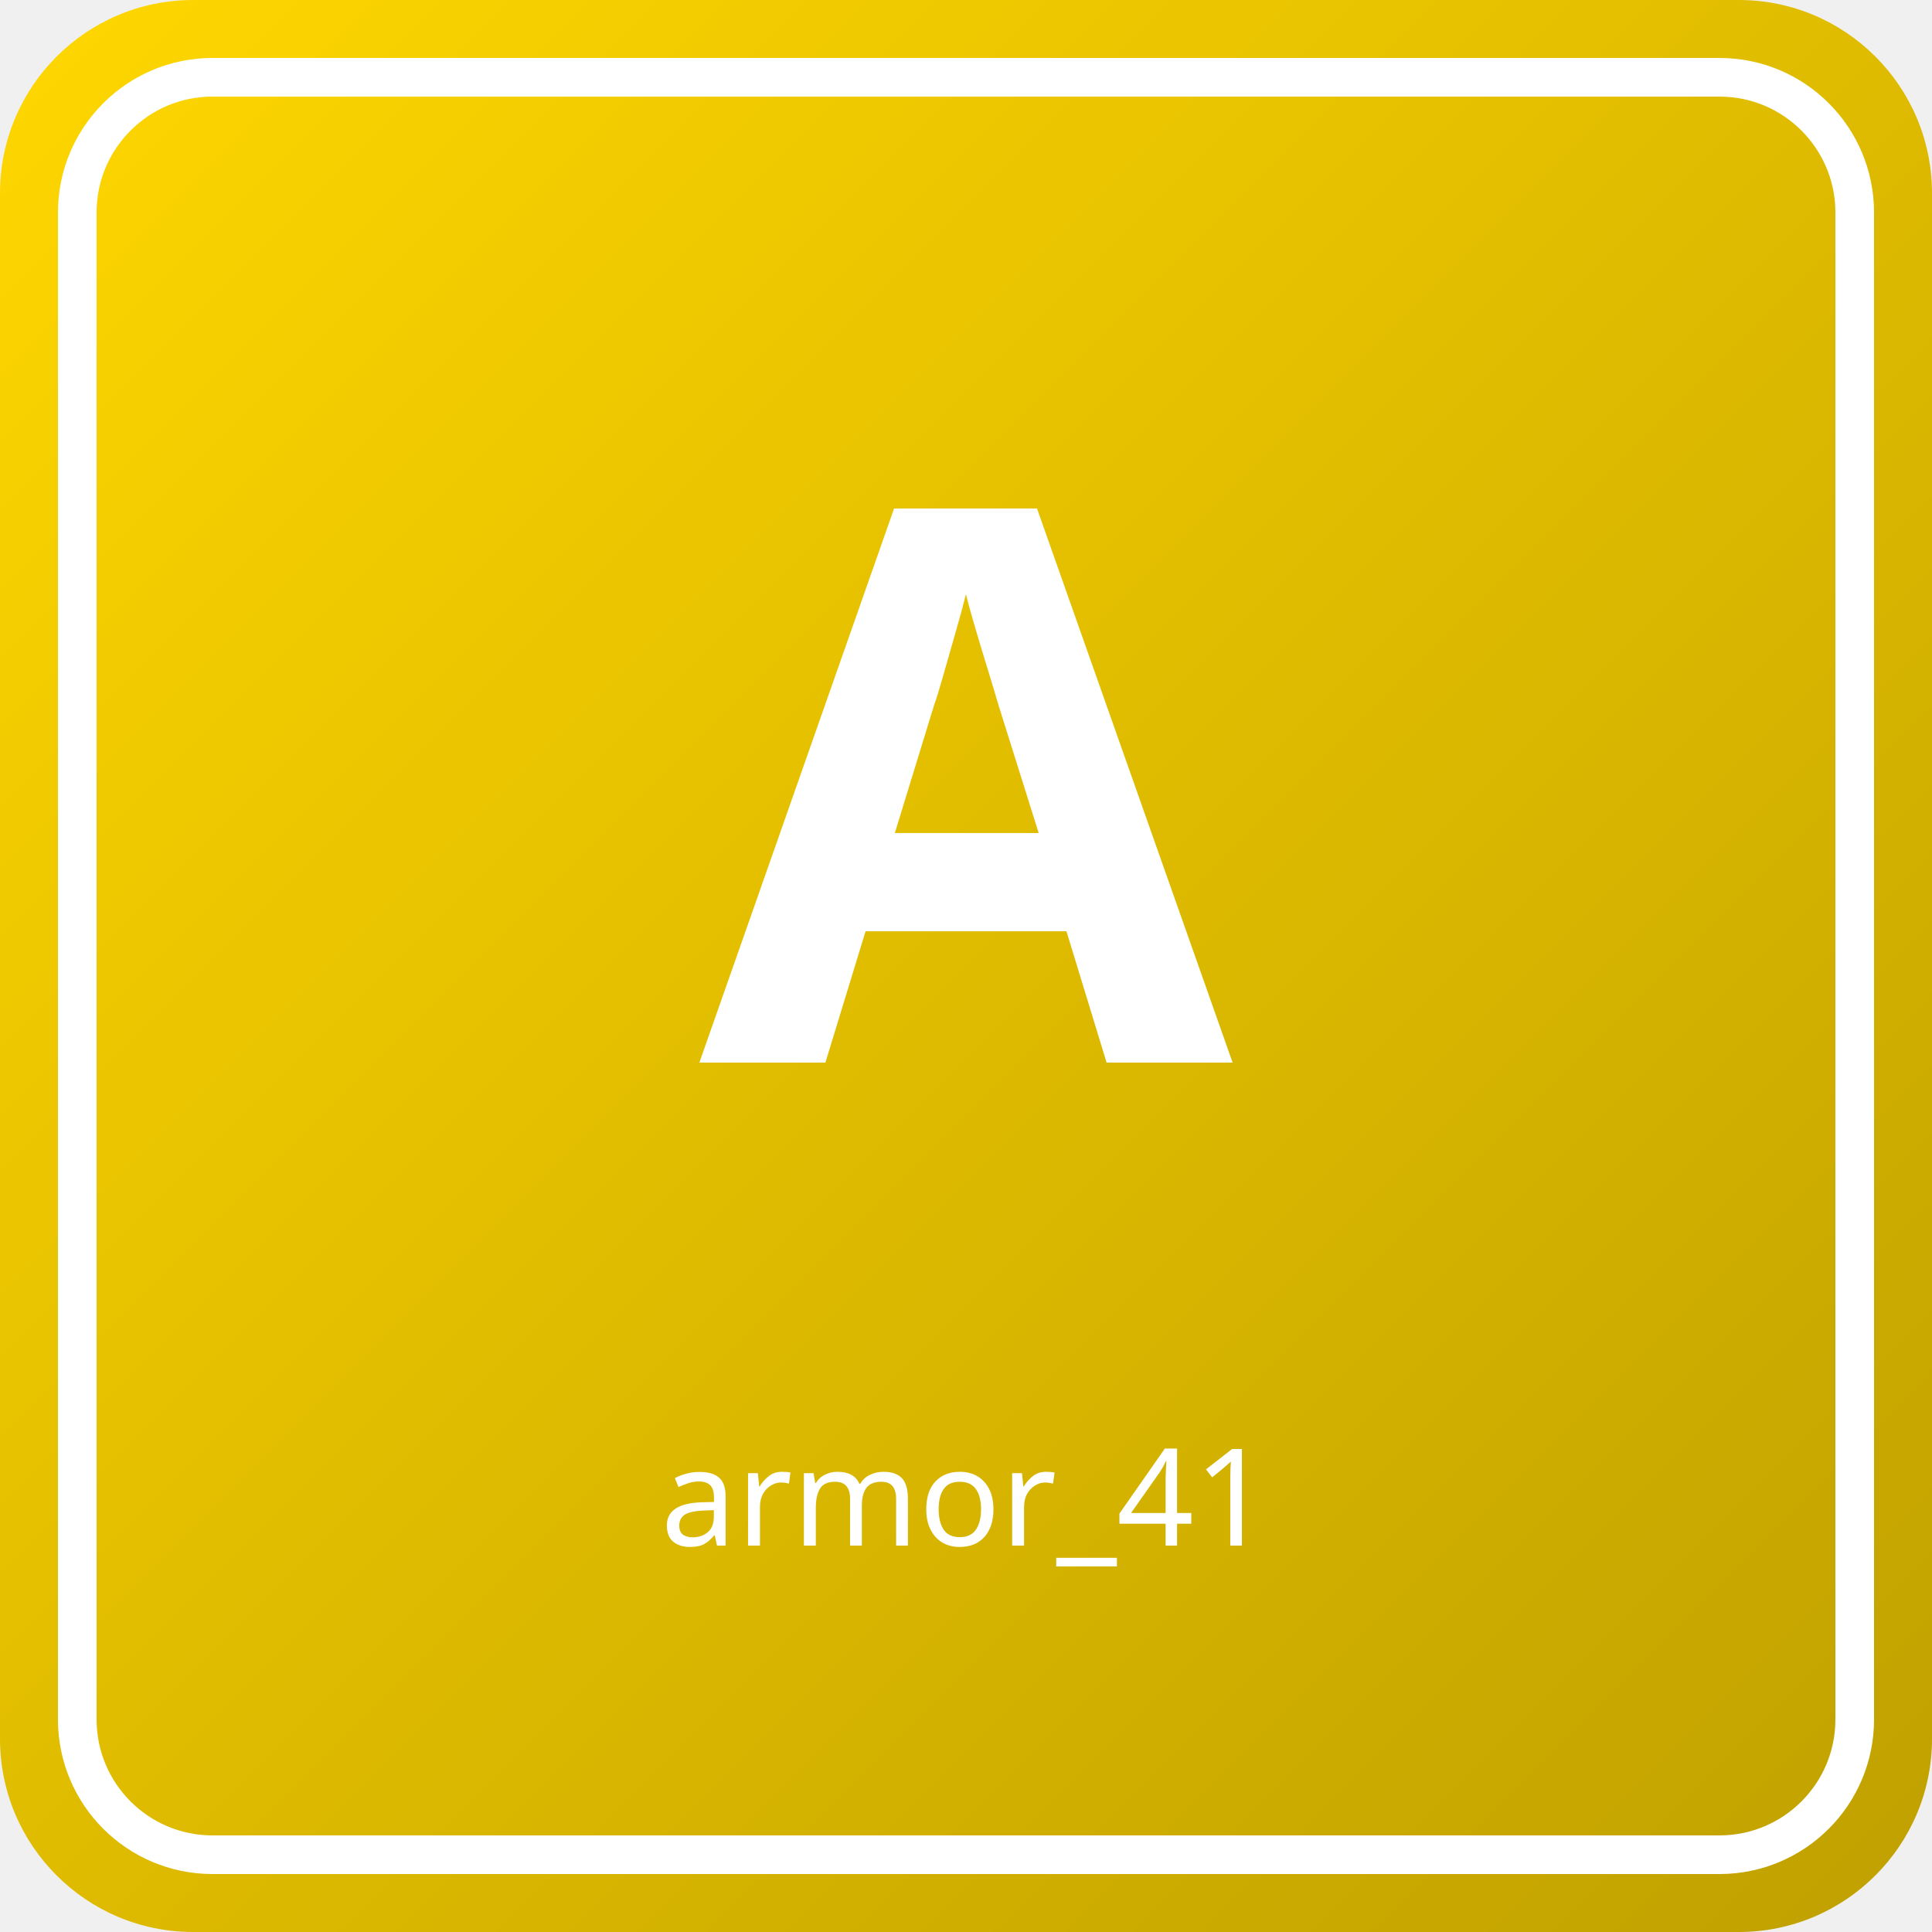
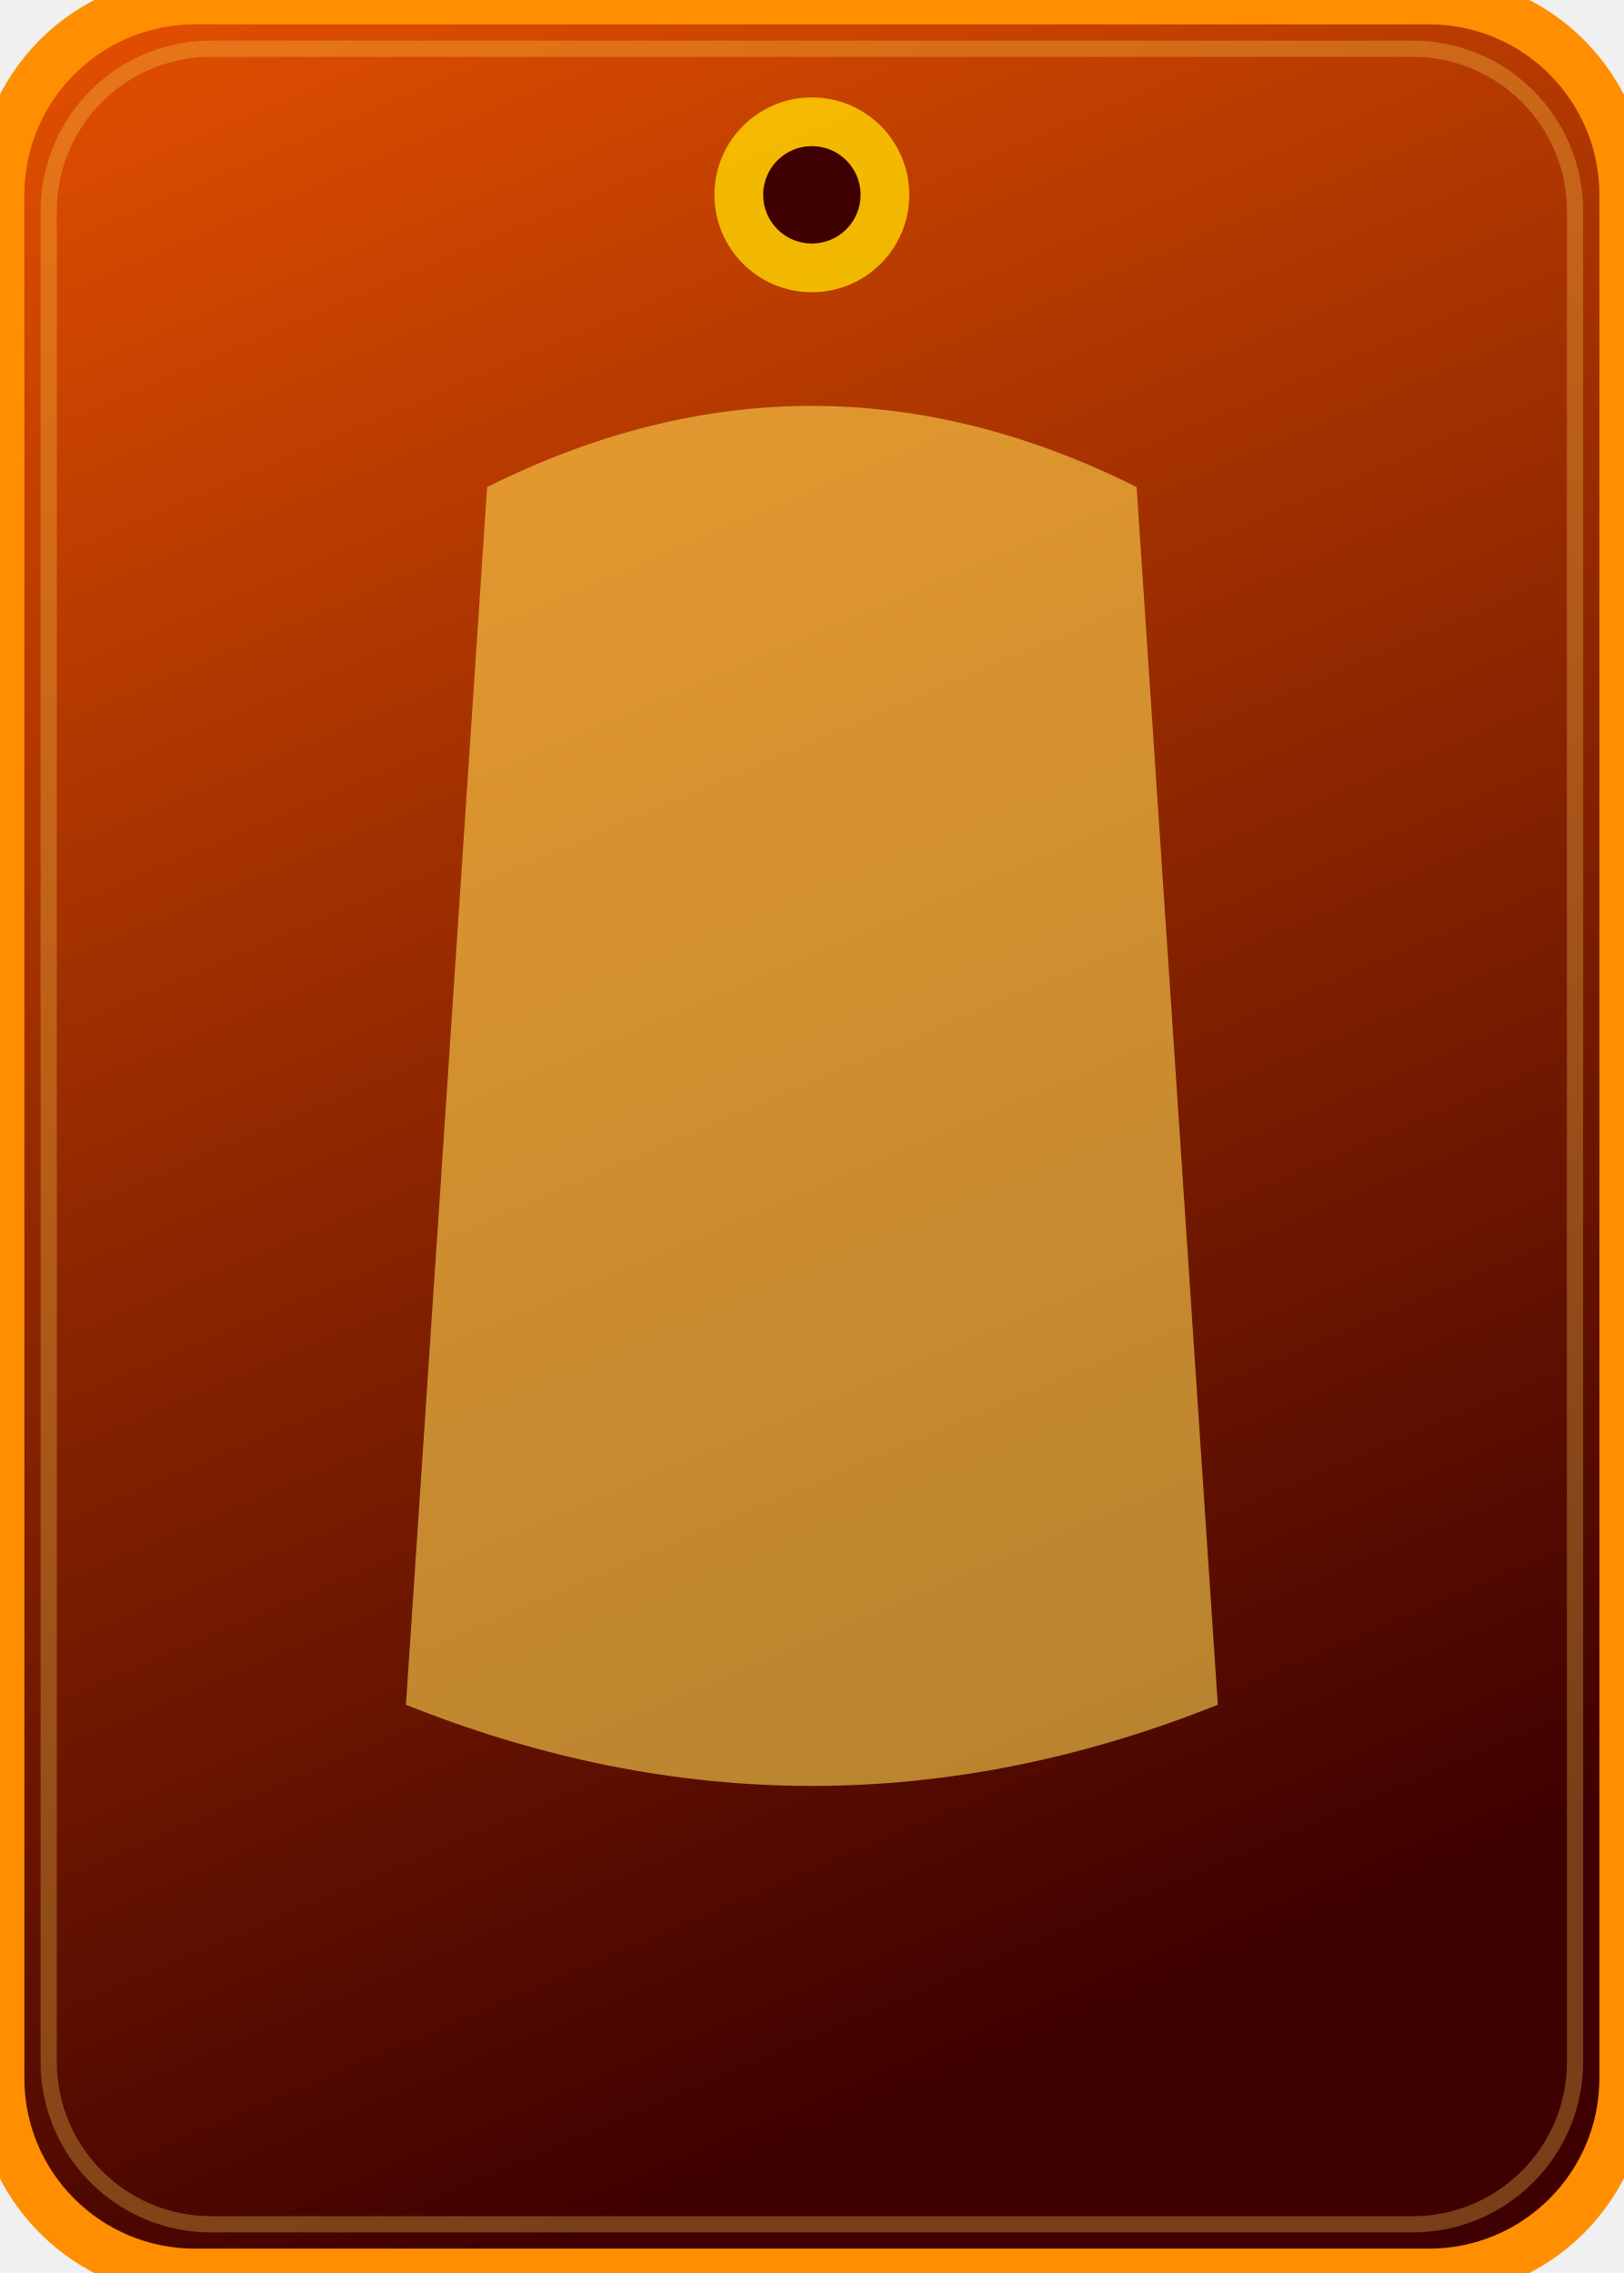
- <svg xmlns="http://www.w3.org/2000/svg" viewBox="0 0 200 200" width="200" height="200">
+ <svg xmlns="http://www.w3.org/2000/svg" viewBox="0 0 100 140">
  <defs>
-     <linearGradient id="g" x1="0" y1="0" x2="1" y2="1">
-       <stop offset="0%" stop-color="#ffd700" />
-       <stop offset="100%" stop-color="#bfa000" />
+     <linearGradient id="bg" x1="0" y1="0" x2="0.3" y2="1">
+       <stop offset="0%" stop-color="#e65100" />
+       <stop offset="100%" stop-color="#3e0000" />
    </linearGradient>
  </defs>
-   <rect width="200" height="200" fill="url(#g)" rx="20" />
-   <rect x="8" y="8" width="184" height="184" fill="none" stroke="#fff" stroke-width="4" rx="14" />
-   <text x="100" y="110" font-size="80" text-anchor="middle" fill="#fff" font-family="sans-serif" font-weight="bold">A</text>
-   <text x="100" y="160" font-size="14" text-anchor="middle" fill="#fff" font-family="sans-serif">armor_41</text>
+   <rect width="100" height="140" rx="12" fill="url(#bg)" stroke="#ff8f00" stroke-width="3" />
+   <rect x="3" y="3" width="94" height="134" rx="10" fill="none" stroke="#ffd54f" stroke-width="1" opacity="0.3" />
+   <path d="M30 30 L25 105 Q50 115 75 105 L70 30 Q50 20 30 30" fill="#ffd54f" opacity="0.6" />
+   <circle cx="50" cy="12" r="6" fill="#ffd700" opacity="0.8" />
+   <circle cx="50" cy="12" r="3" fill="#3e0000" />
</svg>
